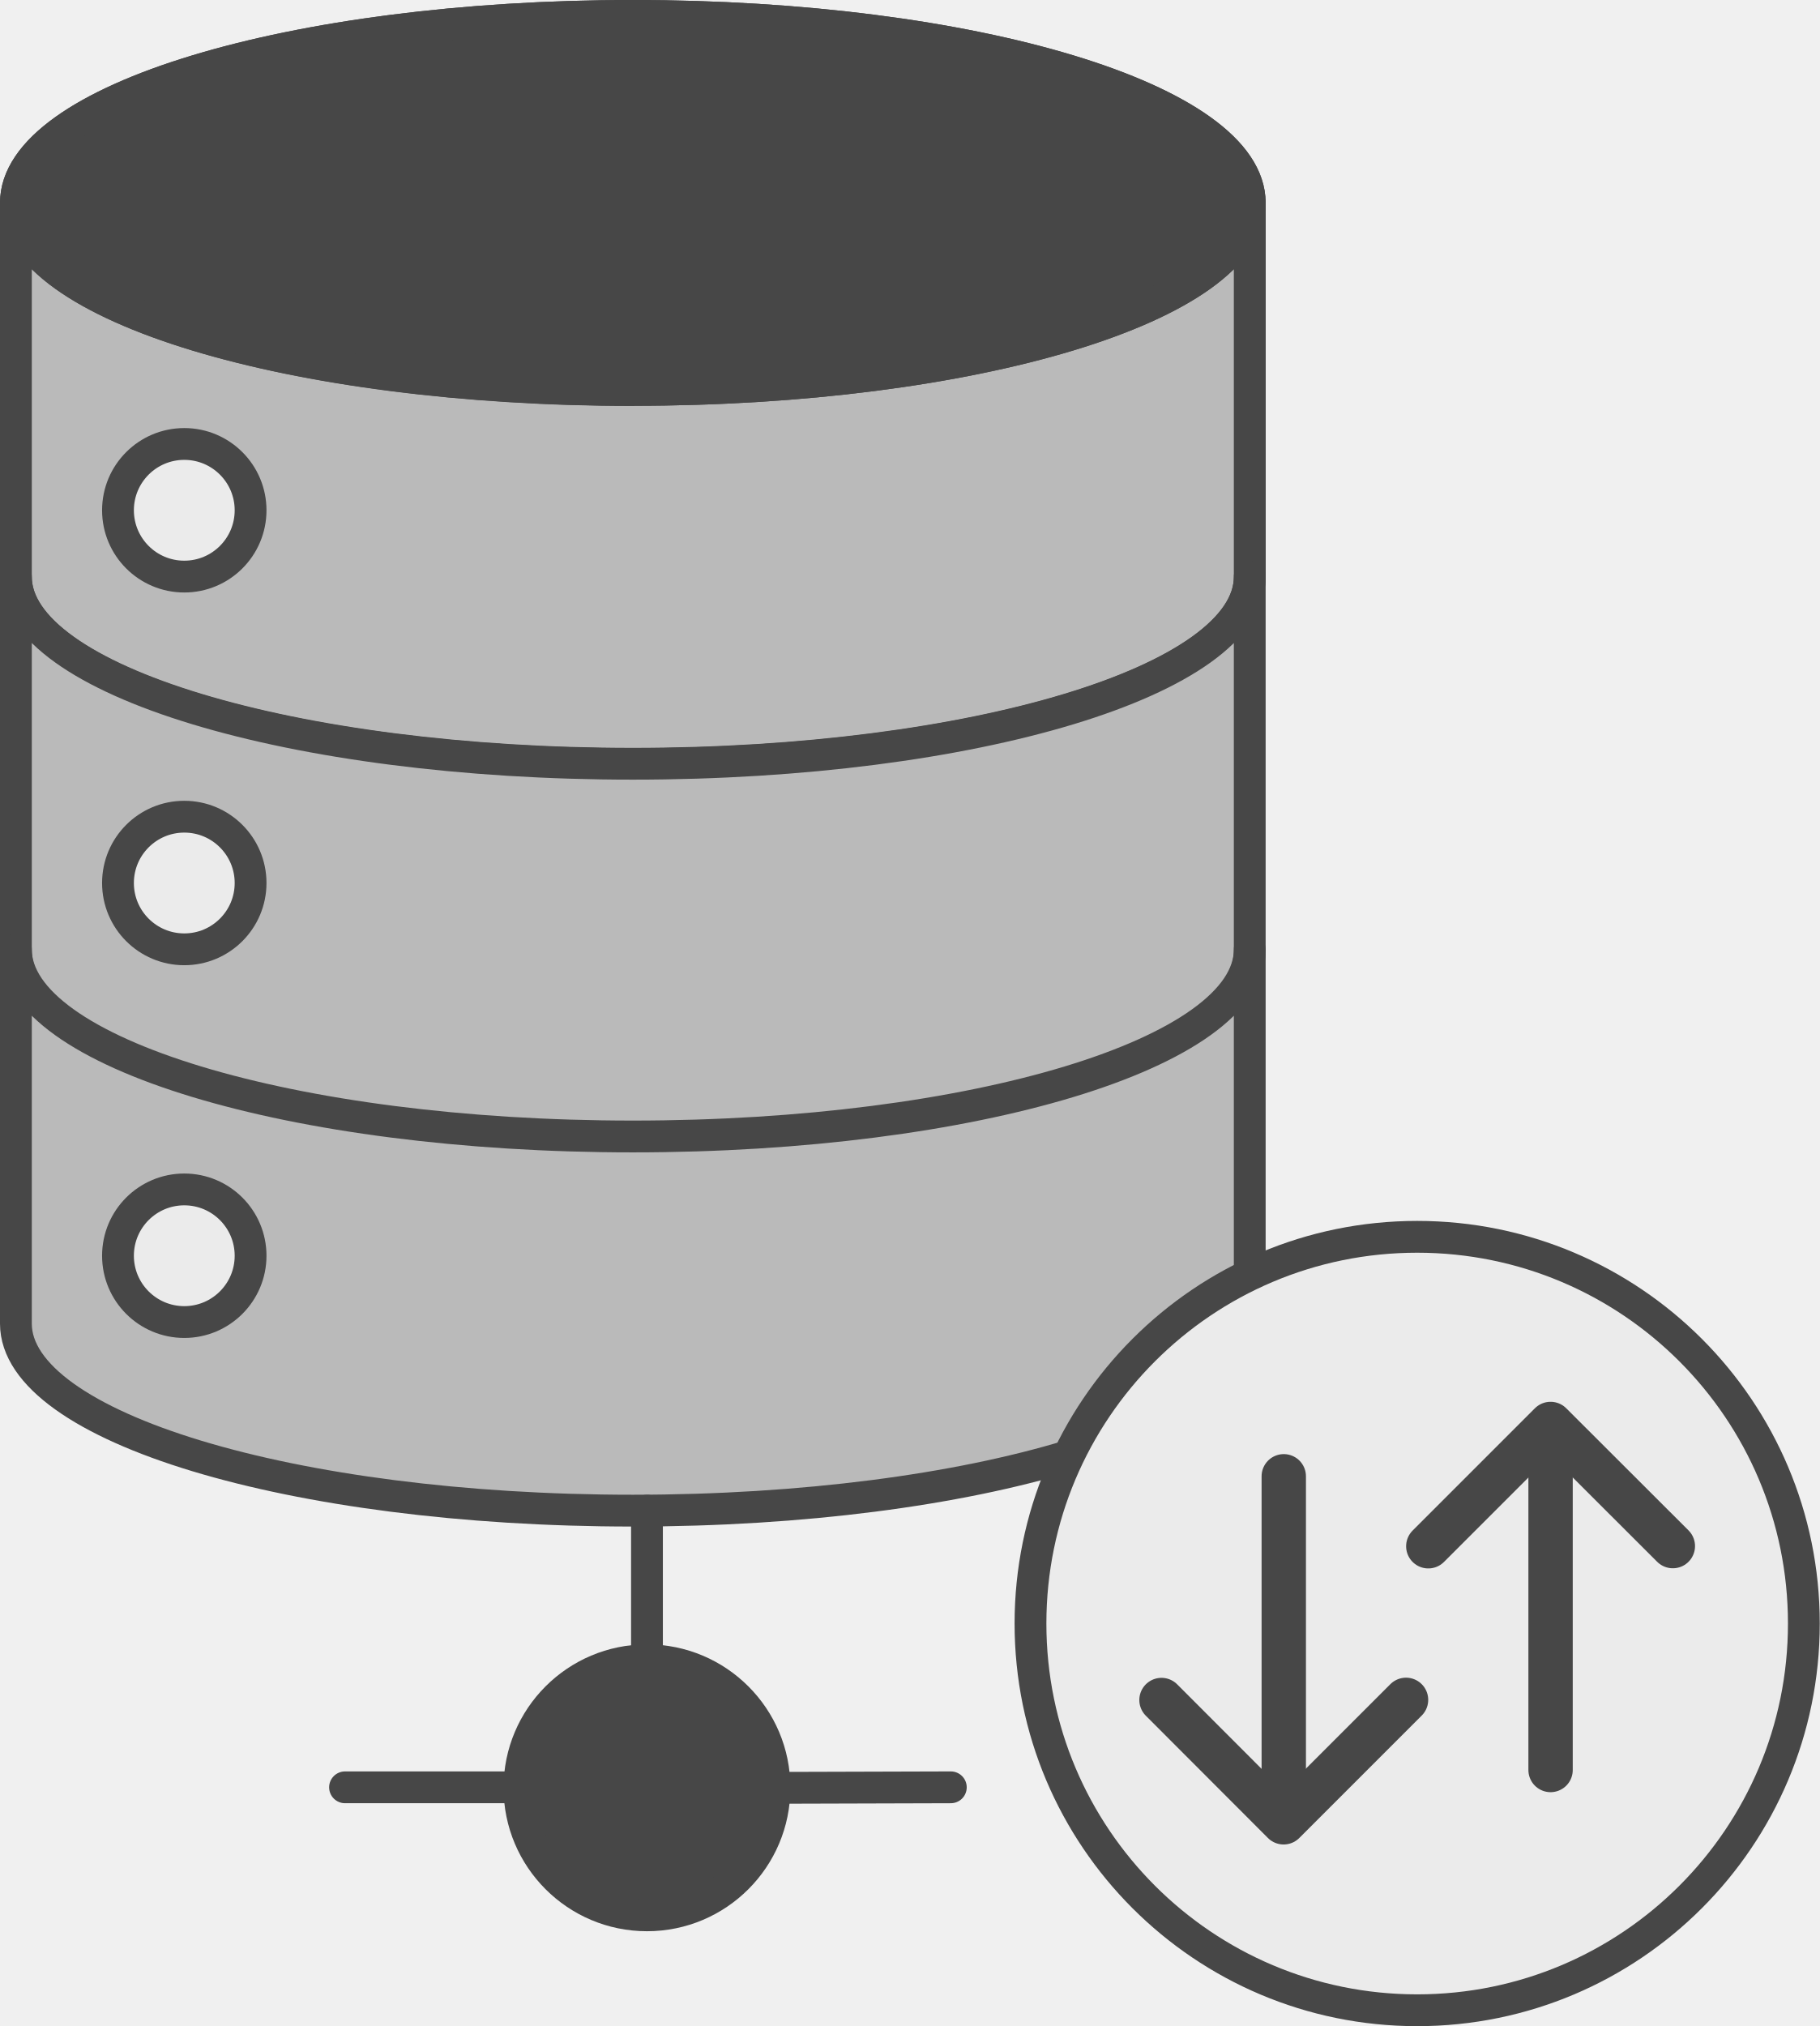
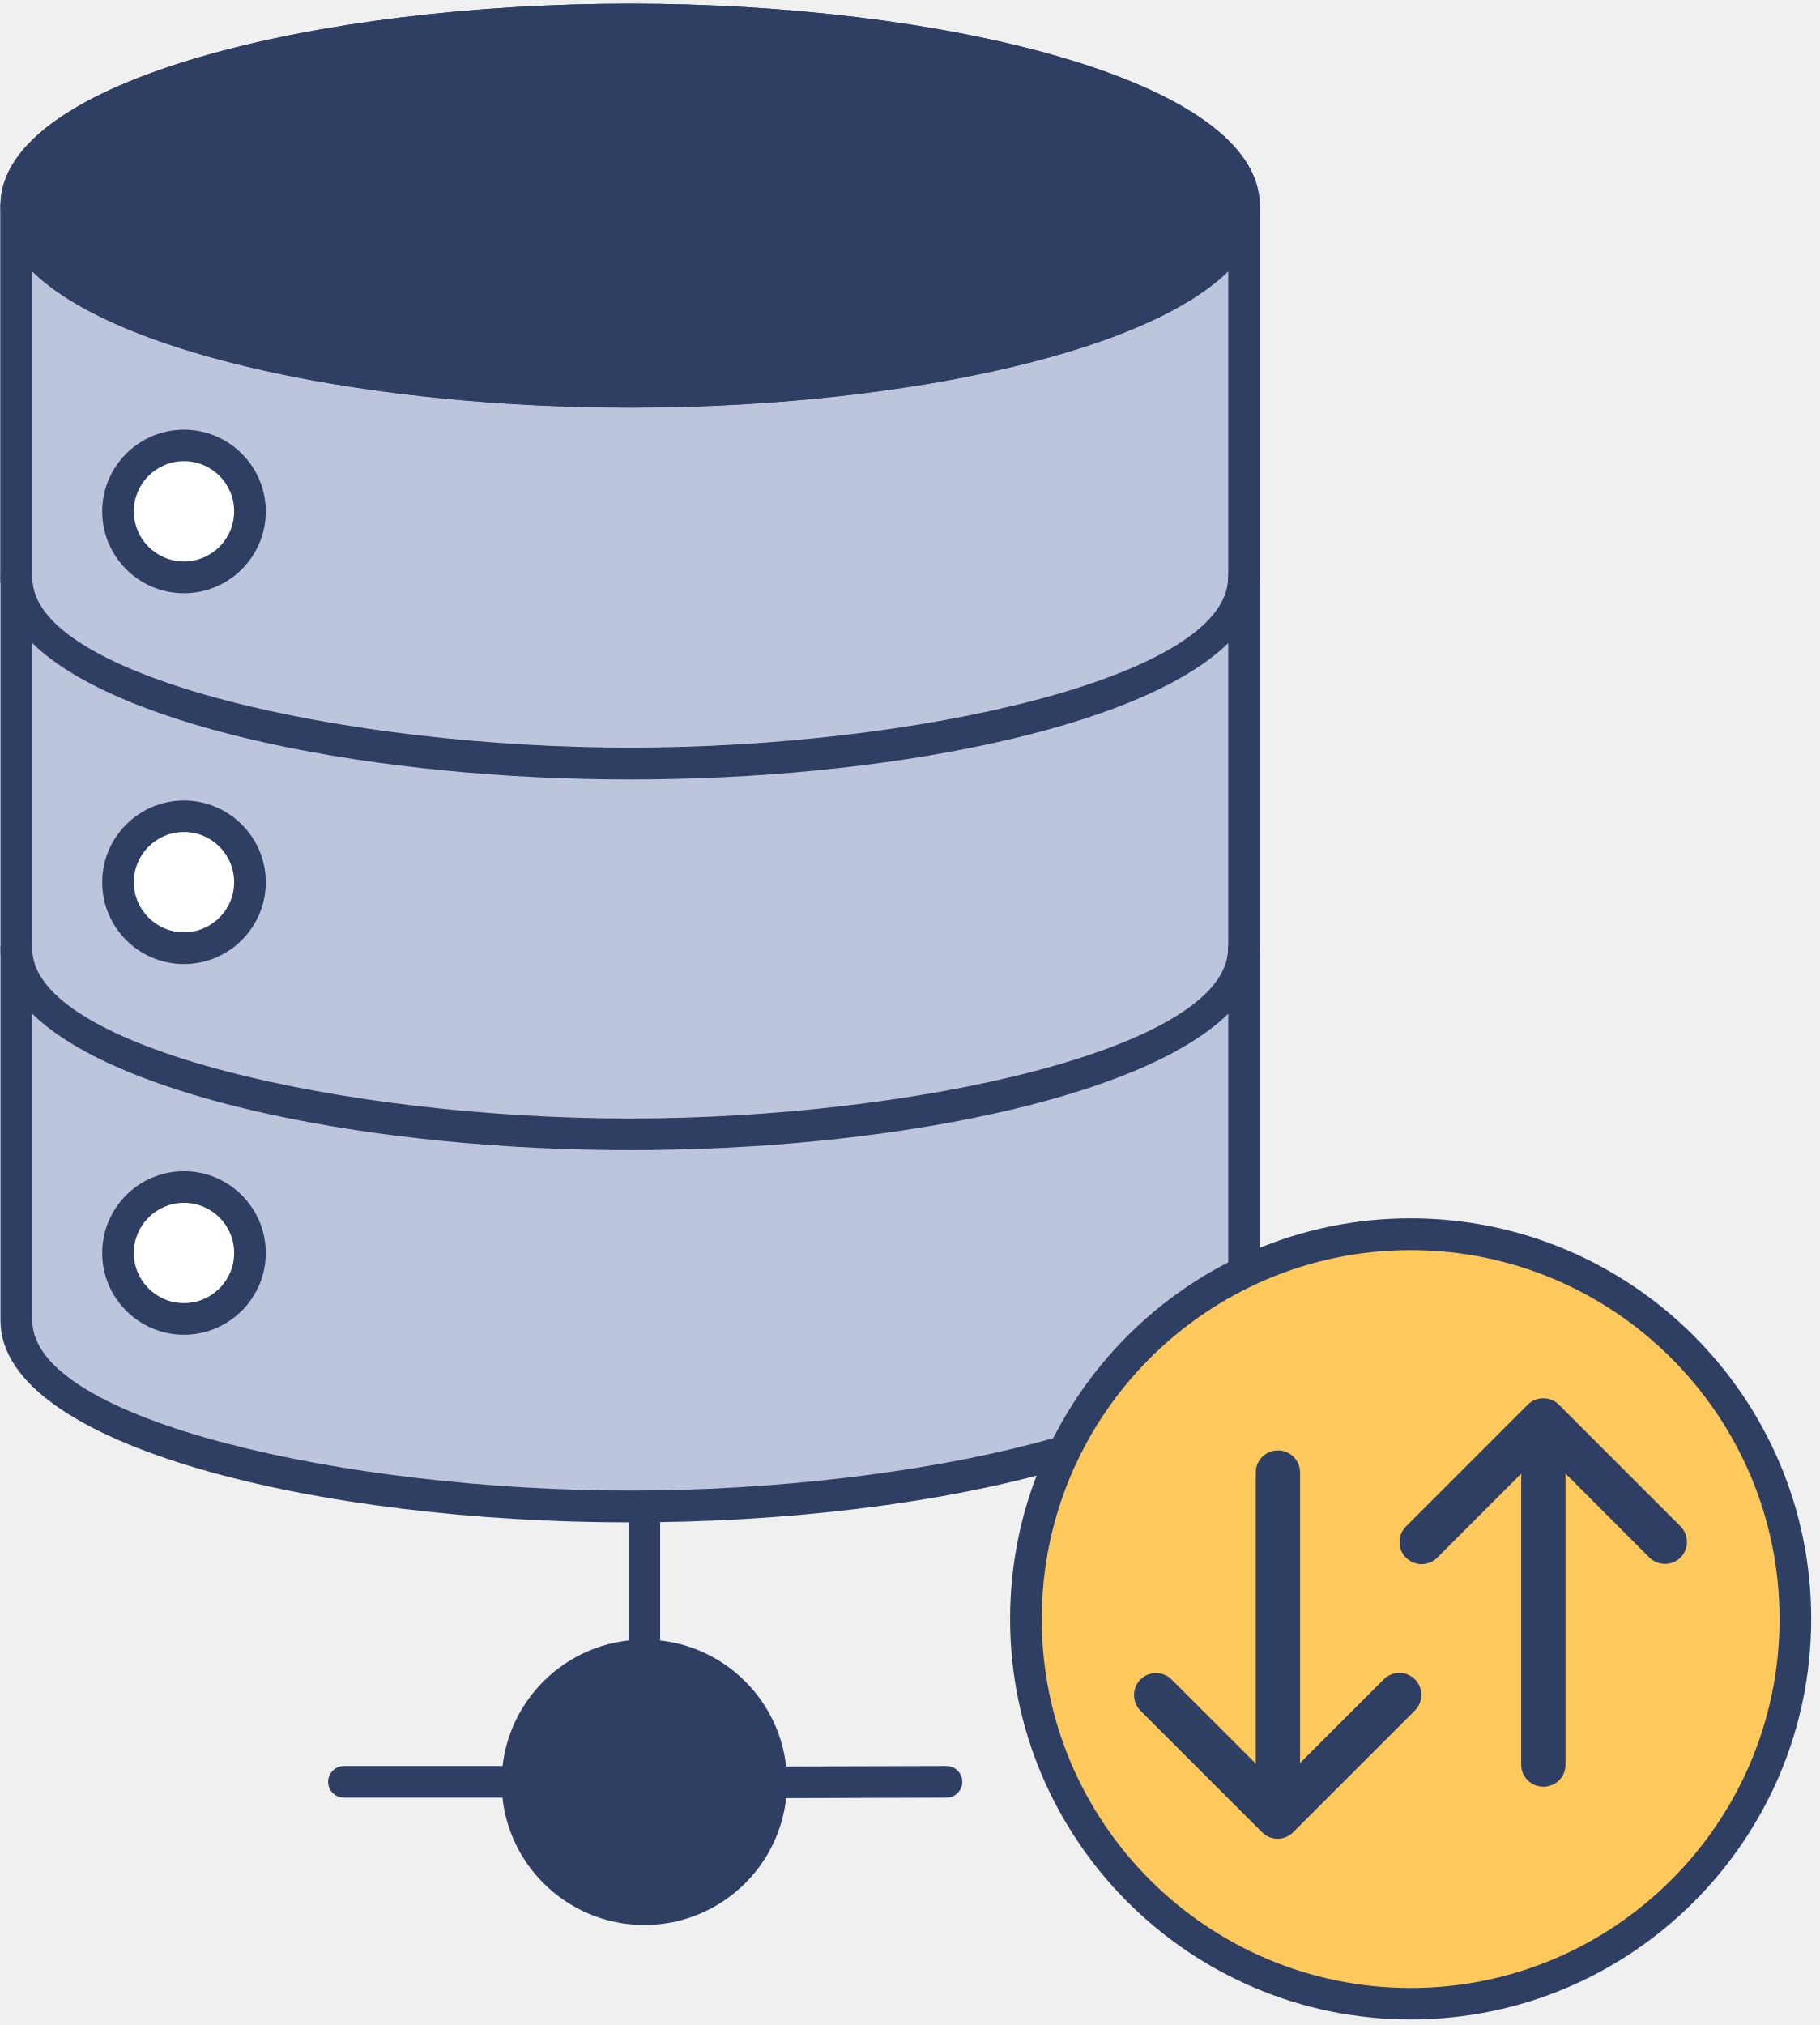
- <svg xmlns="http://www.w3.org/2000/svg" id="Layer_2" width="100%" height="100%" data-name="Layer 2" viewBox="0 0 114.44 127.41">
-   <defs>
-     <style>
-       .cls-1 {
-         fill: #474747;
-       }
- 
-       .cls-1, .cls-2, .cls-3, .cls-4, .cls-5, .cls-6 {
-         stroke: #474747;
-         stroke-linecap: round;
-         stroke-linejoin: round;
-       }
- 
-       .cls-1, .cls-2, .cls-4, .cls-6 {
-         stroke-width: 2px;
-       }
- 
-       .cls-2, .cls-3 {
-         fill: none;
-       }
- 
-       .cls-3, .cls-4 {
-         fill-rule: evenodd;
-       }
- 
-       .cls-3, .cls-5 {
-         stroke-width: 2.79px;
-       }
- 
-       .cls-4 {
-         fill: #bababa;
-       }
- 
-       .cls-5, .cls-6 {
-         fill: #ebebeb;
-       }
-     </style>
-   </defs>
-   <g id="Layer_1-2" data-name="Layer 1">
-     <path class="cls-4" d="M39.8,1C18.37,1,1,6.27,1,12.76v23.53c0,6.5,17.37,11.76,38.8,11.76s38.8-5.27,38.8-11.76V12.76c0-6.5-17.37-11.76-38.8-11.76Z" />
-     <path class="cls-4" d="M39.8,24.53C18.37,24.53,1,19.26,1,12.76v23.53c0,6.5,17.37,11.76,38.8,11.76s38.8-5.27,38.8-11.76V12.76c0,6.5-17.37,11.76-38.8,11.76Z" />
-     <path class="cls-4" d="M39.8,48.03c-21.43,0-38.8-5.27-38.8-11.76v23.53c0,6.5,17.37,11.76,38.8,11.76s38.8-5.27,38.8-11.76v-23.53c0,6.5-17.37,11.76-38.8,11.76Z" />
-     <path class="cls-4" d="M39.8,71.47c-21.43,0-38.8-5.27-38.8-11.76v23.53c0,6.5,17.37,11.76,38.8,11.76s38.8-5.27,38.8-11.76v-23.53c0,6.5-17.37,11.76-38.8,11.76Z" />
-     <ellipse class="cls-1" cx="39.8" cy="12.76" rx="38.8" ry="11.76" />
-     <circle class="cls-6" cx="11.59" cy="32.09" r="4.17" />
-     <circle class="cls-6" cx="11.59" cy="55.53" r="4.17" />
-     <circle class="cls-6" cx="11.59" cy="78.97" r="4.17" />
-     <circle class="cls-6" cx="89.13" cy="102.1" r="24.32" />
-     <path class="cls-2" d="M40.69,95v10.86" />
-     <path class="cls-2" d="M31.91,112.4h-10.21" />
-     <path class="cls-2" d="M59.8,112.4l-10.32.03" />
-     <circle class="cls-1" cx="40.69" cy="112.43" r="8.02" />
-     <g>
-       <line class="cls-5" x1="80.74" y1="92.84" x2="80.74" y2="113.85" />
-       <polyline class="cls-3" points="73.05 106.91 80.73 114.6 88.43 106.9" />
-       <line class="cls-5" x1="97.52" y1="111.31" x2="97.52" y2="90.3" />
-       <polyline class="cls-3" points="105.21 97.23 97.52 89.55 89.83 97.24" />
+ <svg xmlns="http://www.w3.org/2000/svg" viewBox="0 0 115 128" fill="none">
+   <g id="backup-restoration-1">
+     <g id="Group">
+       <path id="Vector" fill-rule="evenodd" clip-rule="evenodd" d="M39.83 1.23C18.4 1.23 1.03 6.5 1.03 12.991V36.52C1.03 43.02 18.4 48.281 39.83 48.281C61.26 48.281 78.63 43.011 78.63 36.52V12.991C78.63 6.49 61.26 1.23 39.83 1.23Z" fill="#BCC5DC" />
+       <path id="Vector_2" d="M39.83 49.291C20.27 49.291 0.03 44.52 0.03 36.531V13.001C0.03 5.01 20.26 0.23 39.83 0.23C59.4 0.23 79.63 5.01 79.63 13.001V36.531C79.63 44.52 59.4 49.291 39.83 49.291ZM39.83 2.23C21.95 2.23 2.03 6.65 2.03 13.001V36.531C2.03 42.87 21.95 47.291 39.83 47.291C57.71 47.291 77.63 42.87 77.63 36.531V13.001C77.63 6.66 57.71 2.23 39.83 2.23Z" fill="#2F3F64" />
+     </g>
+     <g id="Group_2">
+       <path id="Vector_3" fill-rule="evenodd" clip-rule="evenodd" d="M39.83 24.76C18.4 24.76 1.03 19.49 1.03 13V36.53C1.03 43.03 18.4 48.29 39.83 48.29C61.26 48.29 78.63 43.02 78.63 36.53V13C78.63 19.5 61.26 24.76 39.83 24.76Z" fill="#BCC5DC" />
+       <path id="Vector_4" d="M39.83 49.29C20.27 49.29 0.03 44.52 0.03 36.53V13C0.03 12.45 0.48 12 1.03 12C1.58 12 2.03 12.45 2.03 13C2.03 19.34 21.95 23.76 39.83 23.76C57.71 23.76 77.63 19.34 77.63 13C77.63 12.45 78.08 12 78.63 12C79.18 12 79.63 12.45 79.63 13V36.53C79.63 44.52 59.4 49.29 39.83 49.29ZM2.04 17.15V36.53C2.04 42.87 21.96 47.29 39.84 47.29C57.72 47.29 77.64 42.87 77.64 36.53V17.15C72.07 22.62 55.73 25.77 39.84 25.77C23.95 25.77 7.62 22.62 2.04 17.15Z" fill="#2F3F64" />
+     </g>
+     <g id="Group_3">
+       <path id="Vector_5" fill-rule="evenodd" clip-rule="evenodd" d="M39.83 48.26C18.4 48.26 1.03 42.99 1.03 36.5V60.03C1.03 66.53 18.4 71.79 39.83 71.79C61.26 71.79 78.63 66.52 78.63 60.03V36.5C78.63 43 61.26 48.26 39.83 48.26Z" fill="#BCC5DC" />
+       <path id="Vector_6" d="M39.83 72.79C20.27 72.79 0.03 68.02 0.03 60.03V36.5C0.03 35.95 0.48 35.5 1.03 35.5C1.58 35.5 2.03 35.95 2.03 36.5C2.03 42.84 21.95 47.26 39.83 47.26C57.71 47.26 77.63 42.84 77.63 36.5C77.63 35.95 78.08 35.5 78.63 35.5C79.18 35.5 79.63 35.95 79.63 36.5V60.03C79.63 68.02 59.4 72.79 39.83 72.79ZM2.04 40.65V60.03C2.04 66.37 21.96 70.79 39.84 70.79C57.72 70.79 77.64 66.37 77.64 60.03V40.65C72.07 46.12 55.73 49.27 39.84 49.27C23.95 49.27 7.62 46.12 2.04 40.65Z" fill="#2F3F64" />
+     </g>
+     <g id="Group_4">
+       <path id="Vector_7" fill-rule="evenodd" clip-rule="evenodd" d="M39.83 71.7C18.4 71.7 1.03 66.43 1.03 59.94V83.469C1.03 89.969 18.4 95.23 39.83 95.23C61.26 95.23 78.63 89.96 78.63 83.469V59.94C78.63 66.439 61.26 71.7 39.83 71.7Z" fill="#BCC5DC" />
+       <path id="Vector_8" d="M39.83 96.23C20.27 96.23 0.03 91.46 0.03 83.469V59.94C0.03 59.389 0.48 58.94 1.03 58.94C1.58 58.94 2.03 59.389 2.03 59.94C2.03 66.279 21.95 70.7 39.83 70.7C57.71 70.7 77.63 66.279 77.63 59.94C77.63 59.389 78.08 58.94 78.63 58.94C79.18 58.94 79.63 59.389 79.63 59.94V83.469C79.63 91.46 59.4 96.23 39.83 96.23ZM2.04 64.079V83.46C2.04 89.799 21.96 94.219 39.84 94.219C57.72 94.219 77.64 89.799 77.64 83.46V64.079C72.07 69.549 55.73 72.7 39.84 72.7C23.95 72.7 7.62 69.549 2.04 64.079Z" fill="#2F3F64" />
+     </g>
+     <g id="Group_5">
+       <path id="Vector_9" d="M39.83 24.76C61.259 24.76 78.63 19.495 78.63 13C78.63 6.505 61.259 1.24 39.83 1.24C18.402 1.24 1.03 6.505 1.03 13C1.03 19.495 18.402 24.76 39.83 24.76Z" fill="#2F3F64" />
+       <path id="Vector_10" d="M39.83 25.761C20.27 25.761 0.03 20.991 0.03 13.001C0.03 5.01 20.26 0.23 39.83 0.23C59.4 0.23 79.63 5.01 79.63 13.001C79.63 20.991 59.4 25.761 39.83 25.761ZM39.83 2.23C21.95 2.23 2.03 6.65 2.03 13.001C2.03 19.351 21.95 23.761 39.83 23.761C57.71 23.761 77.63 19.34 77.63 13.001C77.63 6.66 57.71 2.23 39.83 2.23Z" fill="#2F3F64" />
+     </g>
+     <g id="Group_6">
+       <path id="Vector_11" d="M11.63 36.49C13.933 36.49 15.8 34.623 15.8 32.32C15.8 30.017 13.933 28.15 11.63 28.15C9.327 28.15 7.46 30.017 7.46 32.32C7.46 34.623 9.327 36.49 11.63 36.49Z" fill="white" />
+       <path id="Vector_12" d="M11.63 37.5C8.78 37.5 6.46 35.18 6.46 32.33C6.46 29.48 8.78 27.16 11.63 27.16C14.48 27.16 16.8 29.48 16.8 32.33C16.8 35.18 14.48 37.5 11.63 37.5ZM11.63 29.15C9.88 29.15 8.46 30.57 8.46 32.32C8.46 34.07 9.88 35.49 11.63 35.49C13.38 35.49 14.8 34.07 14.8 32.32C14.8 30.57 13.38 29.15 11.63 29.15Z" fill="#2F3F64" />
+     </g>
+     <g id="Group_7">
+       <path id="Vector_13" d="M11.63 59.93C13.933 59.93 15.8 58.063 15.8 55.76C15.8 53.457 13.933 51.59 11.63 51.59C9.327 51.59 7.46 53.457 7.46 55.76C7.46 58.063 9.327 59.93 11.63 59.93Z" fill="white" />
+       <path id="Vector_14" d="M11.63 60.94C8.78 60.94 6.46 58.62 6.46 55.77C6.46 52.92 8.78 50.6 11.63 50.6C14.48 50.6 16.8 52.92 16.8 55.77C16.8 58.62 14.48 60.94 11.63 60.94ZM11.63 52.59C9.88 52.59 8.46 54.01 8.46 55.76C8.46 57.51 9.88 58.93 11.63 58.93C13.38 58.93 14.8 57.51 14.8 55.76C14.8 54.01 13.38 52.59 11.63 52.59Z" fill="#2F3F64" />
+     </g>
+     <g id="Group_8">
+       <path id="Vector_15" d="M11.63 83.37C13.933 83.37 15.8 81.503 15.8 79.2C15.8 76.897 13.933 75.03 11.63 75.03C9.327 75.03 7.46 76.897 7.46 79.2C7.46 81.503 9.327 83.37 11.63 83.37Z" fill="white" />
+       <path id="Vector_16" d="M11.63 84.37C8.78 84.37 6.46 82.05 6.46 79.2C6.46 76.35 8.78 74.03 11.63 74.03C14.48 74.03 16.8 76.35 16.8 79.2C16.8 82.05 14.48 84.37 11.63 84.37ZM11.63 76.03C9.88 76.03 8.46 77.45 8.46 79.2C8.46 80.95 9.88 82.37 11.63 82.37C13.38 82.37 14.8 80.95 14.8 79.2C14.8 77.45 13.38 76.03 11.63 76.03Z" fill="#2F3F64" />
+     </g>
+     <g id="Group_9">
+       <path id="Vector_17" d="M89.17 126.65C102.601 126.65 113.49 115.761 113.49 102.33C113.49 88.898 102.601 78.01 89.17 78.01C75.738 78.01 64.85 88.898 64.85 102.33C64.85 115.761 75.738 126.65 89.17 126.65Z" fill="#FEC95C" />
+       <path id="Vector_18" d="M89.17 127.65C75.21 127.65 63.85 116.29 63.85 102.33C63.85 88.37 75.21 77.01 89.17 77.01C103.13 77.01 114.49 88.37 114.49 102.33C114.49 116.29 103.13 127.65 89.17 127.65ZM89.17 79.02C76.31 79.02 65.85 89.48 65.85 102.34C65.85 115.2 76.31 125.66 89.17 125.66C102.03 125.66 112.49 115.2 112.49 102.34C112.49 89.48 102.03 79.02 89.17 79.02Z" fill="#2F3F64" />
+     </g>
+     <path id="Vector_19" d="M40.73 107.09C40.181 107.09 39.73 106.64 39.73 106.09V95.231C39.73 94.68 40.181 94.231 40.73 94.231C41.281 94.231 41.73 94.68 41.73 95.231V106.09C41.73 106.64 41.281 107.09 40.73 107.09Z" fill="#2F3F64" />
+     <path id="Vector_20" d="M31.95 113.63H21.74C21.19 113.63 20.74 113.18 20.74 112.63C20.74 112.08 21.19 111.63 21.74 111.63H31.95C32.5 111.63 32.95 112.08 32.95 112.63C32.95 113.18 32.5 113.63 31.95 113.63Z" fill="#2F3F64" />
+     <path id="Vector_21" d="M49.51 113.66C48.96 113.66 48.51 113.21 48.51 112.66C48.51 112.11 48.96 111.66 49.51 111.66L59.83 111.63C60.38 111.63 60.83 112.08 60.83 112.63C60.83 113.18 60.38 113.63 59.83 113.63L49.51 113.66Z" fill="#2F3F64" />
+     <g id="Group_10">
+       <path id="Vector_22" d="M40.73 120.68C45.159 120.68 48.75 117.089 48.75 112.66C48.75 108.23 45.159 104.64 40.73 104.64C36.301 104.64 32.71 108.23 32.71 112.66C32.71 117.089 36.301 120.68 40.73 120.68Z" fill="#2F3F64" />
+       <path id="Vector_23" d="M40.73 121.68C35.76 121.68 31.71 117.64 31.71 112.66C31.71 107.68 35.75 103.64 40.73 103.64C45.71 103.64 49.75 107.68 49.75 112.66C49.75 117.64 45.71 121.68 40.73 121.68ZM40.73 105.64C36.86 105.64 33.71 108.79 33.71 112.66C33.71 116.53 36.86 119.68 40.73 119.68C44.6 119.68 47.75 116.53 47.75 112.66C47.75 108.79 44.6 105.64 40.73 105.64Z" fill="#2F3F64" />
+     </g>
+     <g id="Group_11">
+       <path id="Vector_24" d="M80.78 115.47C80.01 115.47 79.38 114.85 79.38 114.08V93.07C79.38 92.3 80 91.68 80.78 91.68C81.56 91.68 82.18 92.3 82.18 93.07V114.08C82.18 114.85 81.56 115.47 80.78 115.47Z" fill="#2F3F64" />
+       <path id="Vector_25" d="M80.77 116.23C80.4 116.23 80.05 116.08 79.78 115.82L72.09 108.13C71.55 107.59 71.55 106.7 72.09 106.16C72.63 105.62 73.52 105.62 74.06 106.16L80.76 112.86L87.47 106.15C88.01 105.61 88.9 105.61 89.44 106.15C89.98 106.69 89.98 107.58 89.44 108.12L81.74 115.82C81.48 116.08 81.12 116.23 80.75 116.23H80.77Z" fill="#2F3F64" />
+       <path id="Vector_26" d="M97.559 112.939C96.789 112.939 96.159 112.319 96.159 111.549V90.539C96.159 89.769 96.779 89.149 97.559 89.149C98.339 89.149 98.959 89.769 98.959 90.539V111.549C98.959 112.319 98.339 112.939 97.559 112.939Z" fill="#2F3F64" />
+       <path id="Vector_27" d="M89.86 98.87C89.5 98.87 89.15 98.73 88.87 98.46C88.33 97.92 88.33 97.03 88.87 96.49L96.57 88.79C97.11 88.25 98 88.25 98.54 88.79L106.23 96.48C106.77 97.02 106.77 97.91 106.23 98.45C105.69 98.99 104.8 98.99 104.26 98.45L97.56 91.75L90.85 98.46C90.58 98.73 90.22 98.87 89.86 98.87Z" fill="#2F3F64" />
    </g>
  </g>
</svg>
